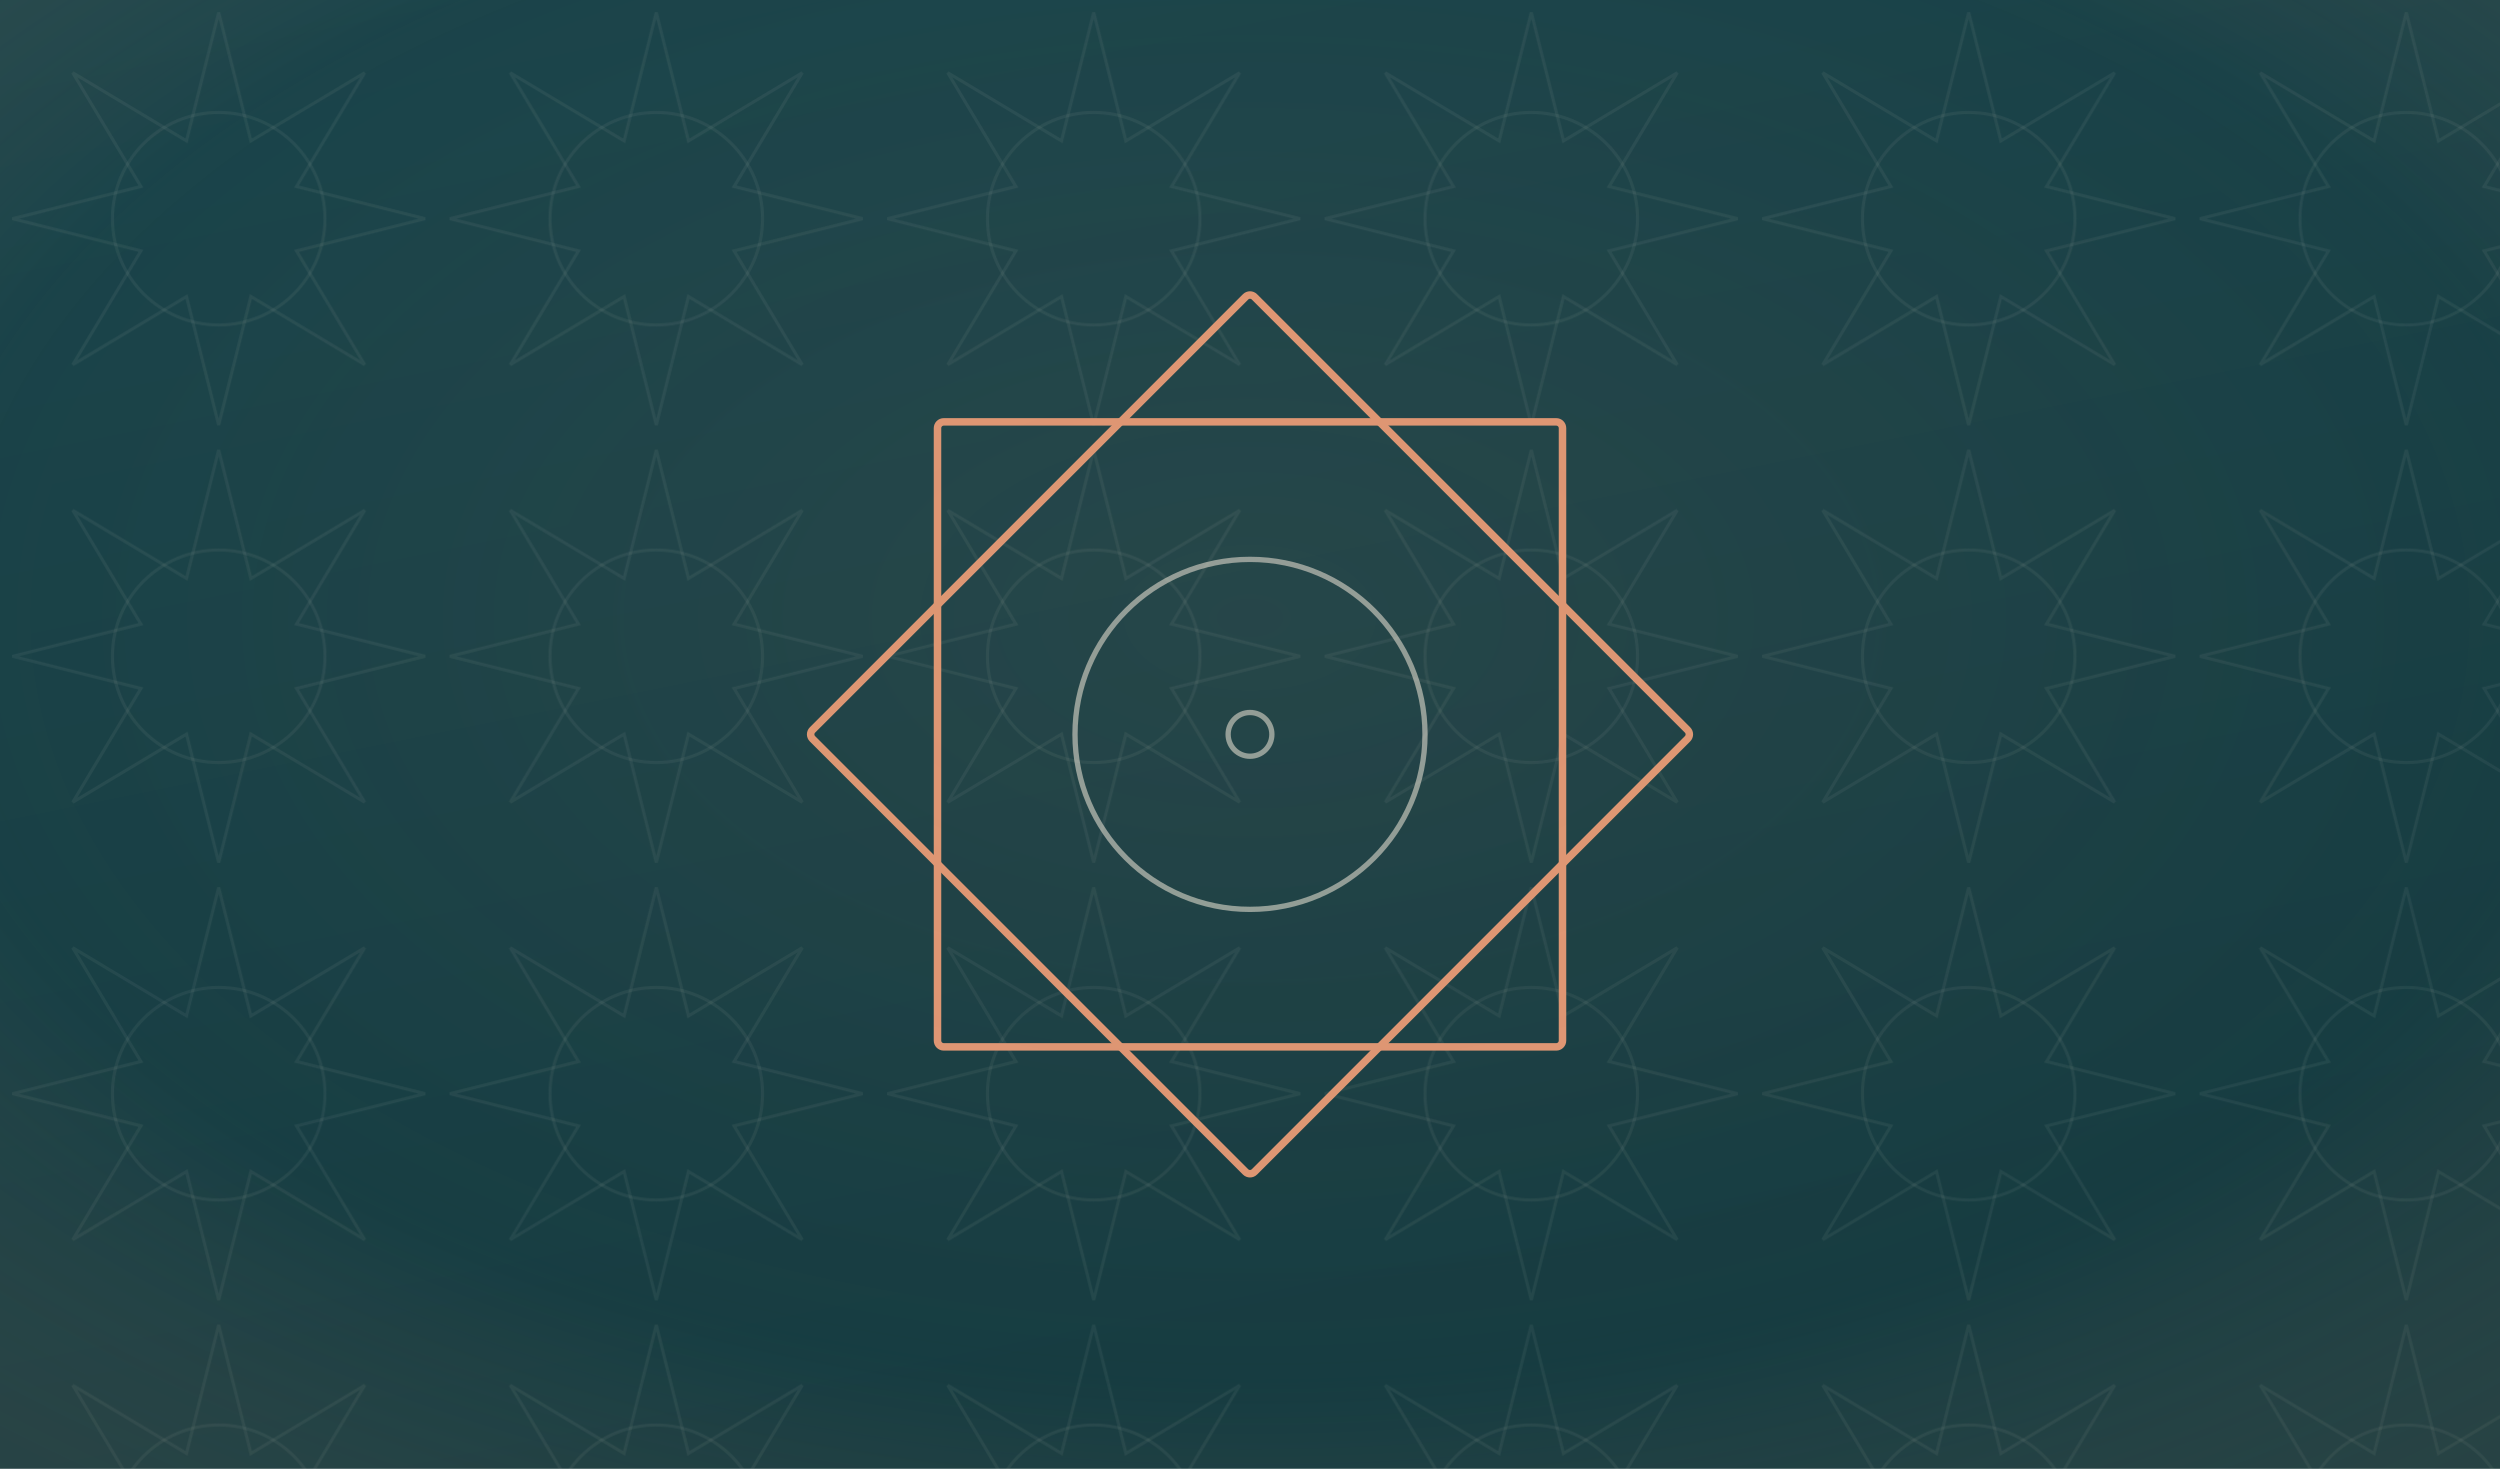
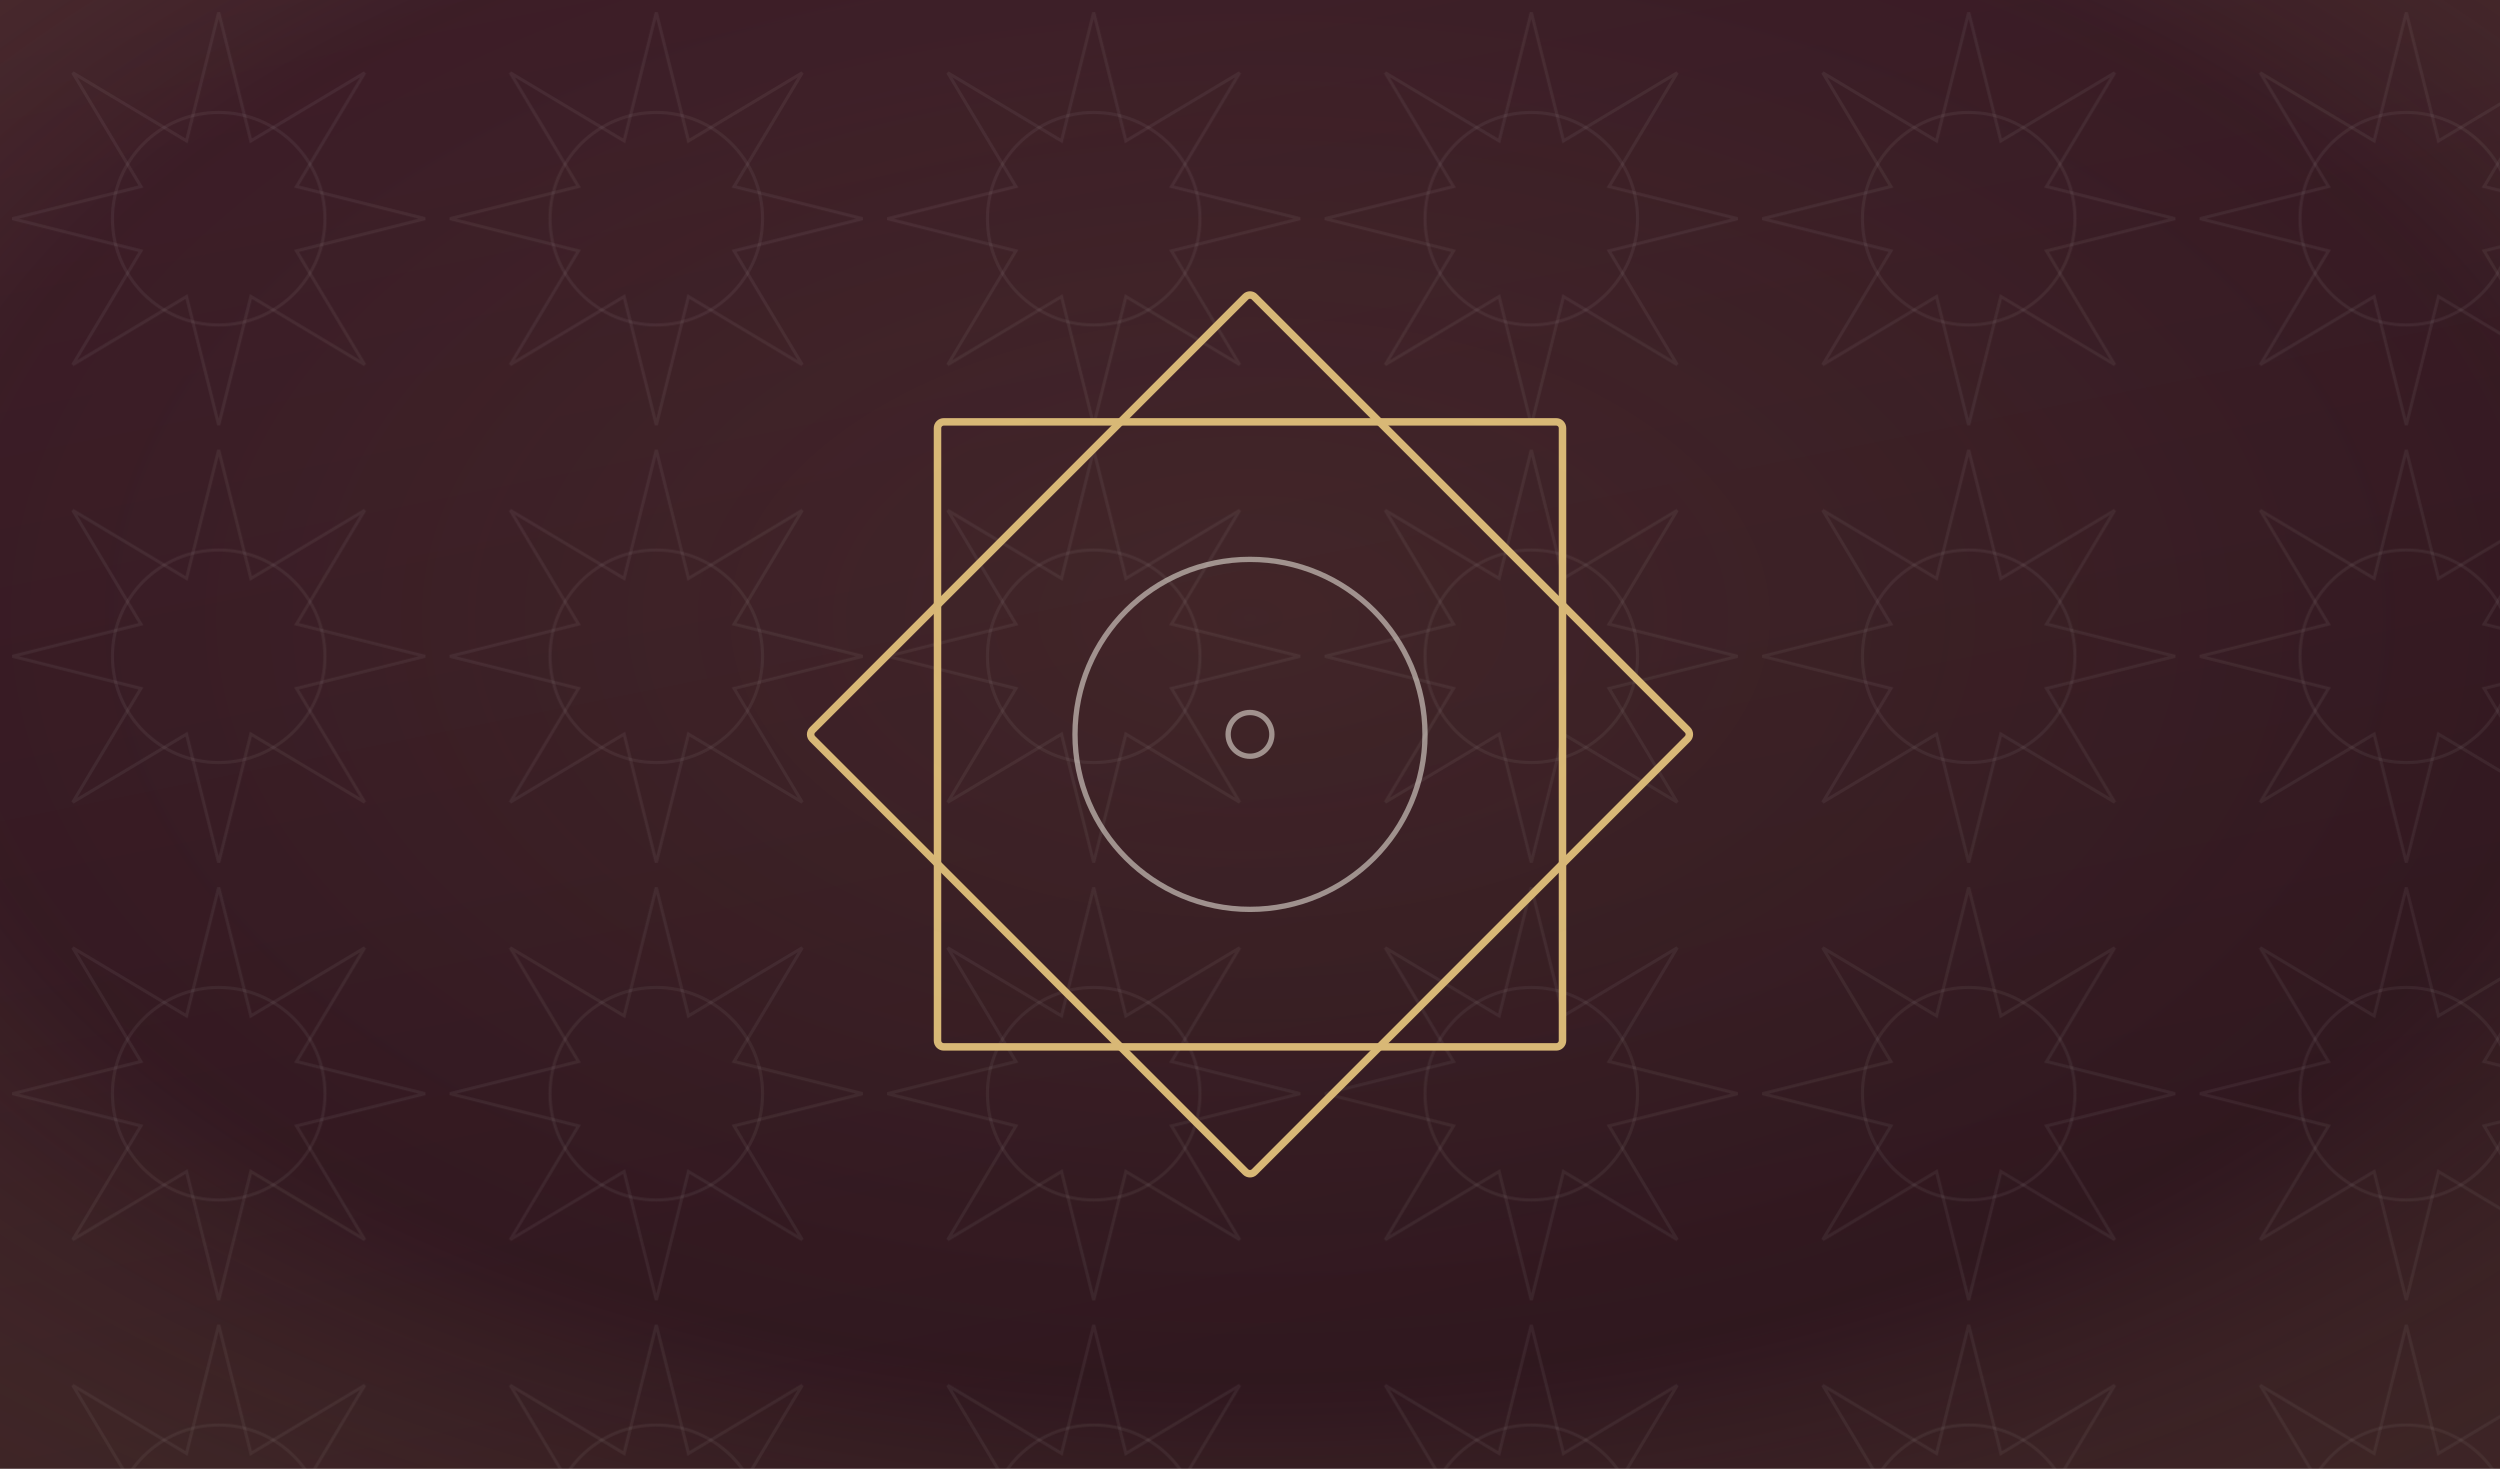
<svg xmlns="http://www.w3.org/2000/svg" viewBox="0 0 800 470" role="img" aria-label="">
  <defs>
    <linearGradient id="bg" x1="0" y1="0" x2="0.35" y2="1">
-       <stop offset="0" stop-color="#17434a" />
-       <stop offset="1" stop-color="#123a40" />
+       <stop offset="0" stop-color="#3a1b26" />
+       <stop offset="1" stop-color="#2c141d" />
    </linearGradient>
    <radialGradient id="glow" cx="0.5" cy="0.42" r="1.05">
-       <stop offset="0" stop-color="#de9673" stop-opacity="0.09" />
-       <stop offset="0.5" stop-color="#de9673" stop-opacity="0.02" />
-       <stop offset="1" stop-color="#0c2b30" stop-opacity="0.4" />
+       <stop offset="0" stop-color="#d8b876" stop-opacity="0.09" />
+       <stop offset="0.5" stop-color="#d8b876" stop-opacity="0.02" />
+       <stop offset="1" stop-color="#1c0d13" stop-opacity="0.4" />
    </radialGradient>
    <pattern id="lat" width="140" height="140" patternUnits="userSpaceOnUse">
-       <g fill="none" stroke="#f0ede0" stroke-opacity="0.06">
+       <g fill="none" stroke="#f2f0eb" stroke-opacity="0.06">
        <polygon points="70.0,4.0 80.3,45.1 116.7,23.3 94.9,59.7 136.0,70.0 94.9,80.3 116.7,116.7 80.3,94.9 70.0,136.0 59.7,94.9 23.3,116.7 45.1,80.3 4.0,70.0 45.1,59.7 23.3,23.3 59.7,45.1" />
        <circle cx="70" cy="70" r="34" />
      </g>
    </pattern>
  </defs>
  <rect width="800" height="470" fill="url(#bg)" />
  <rect width="800" height="470" fill="url(#lat)" />
-   <g fill="none" stroke="#de9673" stroke-width="2.4" stroke-linecap="round" stroke-linejoin="round">
+   <g fill="none" stroke="#d8b876" stroke-width="2.4" stroke-linecap="round" stroke-linejoin="round">
    <rect x="300" y="135" width="200" height="200" rx="2" />
    <rect x="300" y="135" width="200" height="200" rx="2" transform="rotate(45 400 235)" />
  </g>
-   <g fill="none" stroke="#f0ede0" stroke-opacity="0.55" stroke-width="1.7" stroke-linecap="round">
+   <g fill="none" stroke="#f2f0eb" stroke-opacity="0.55" stroke-width="1.7" stroke-linecap="round">
    <circle cx="400" cy="235" r="56" />
    <circle cx="400" cy="235" r="7" />
  </g>
  <rect width="800" height="470" fill="url(#glow)" />
</svg>
